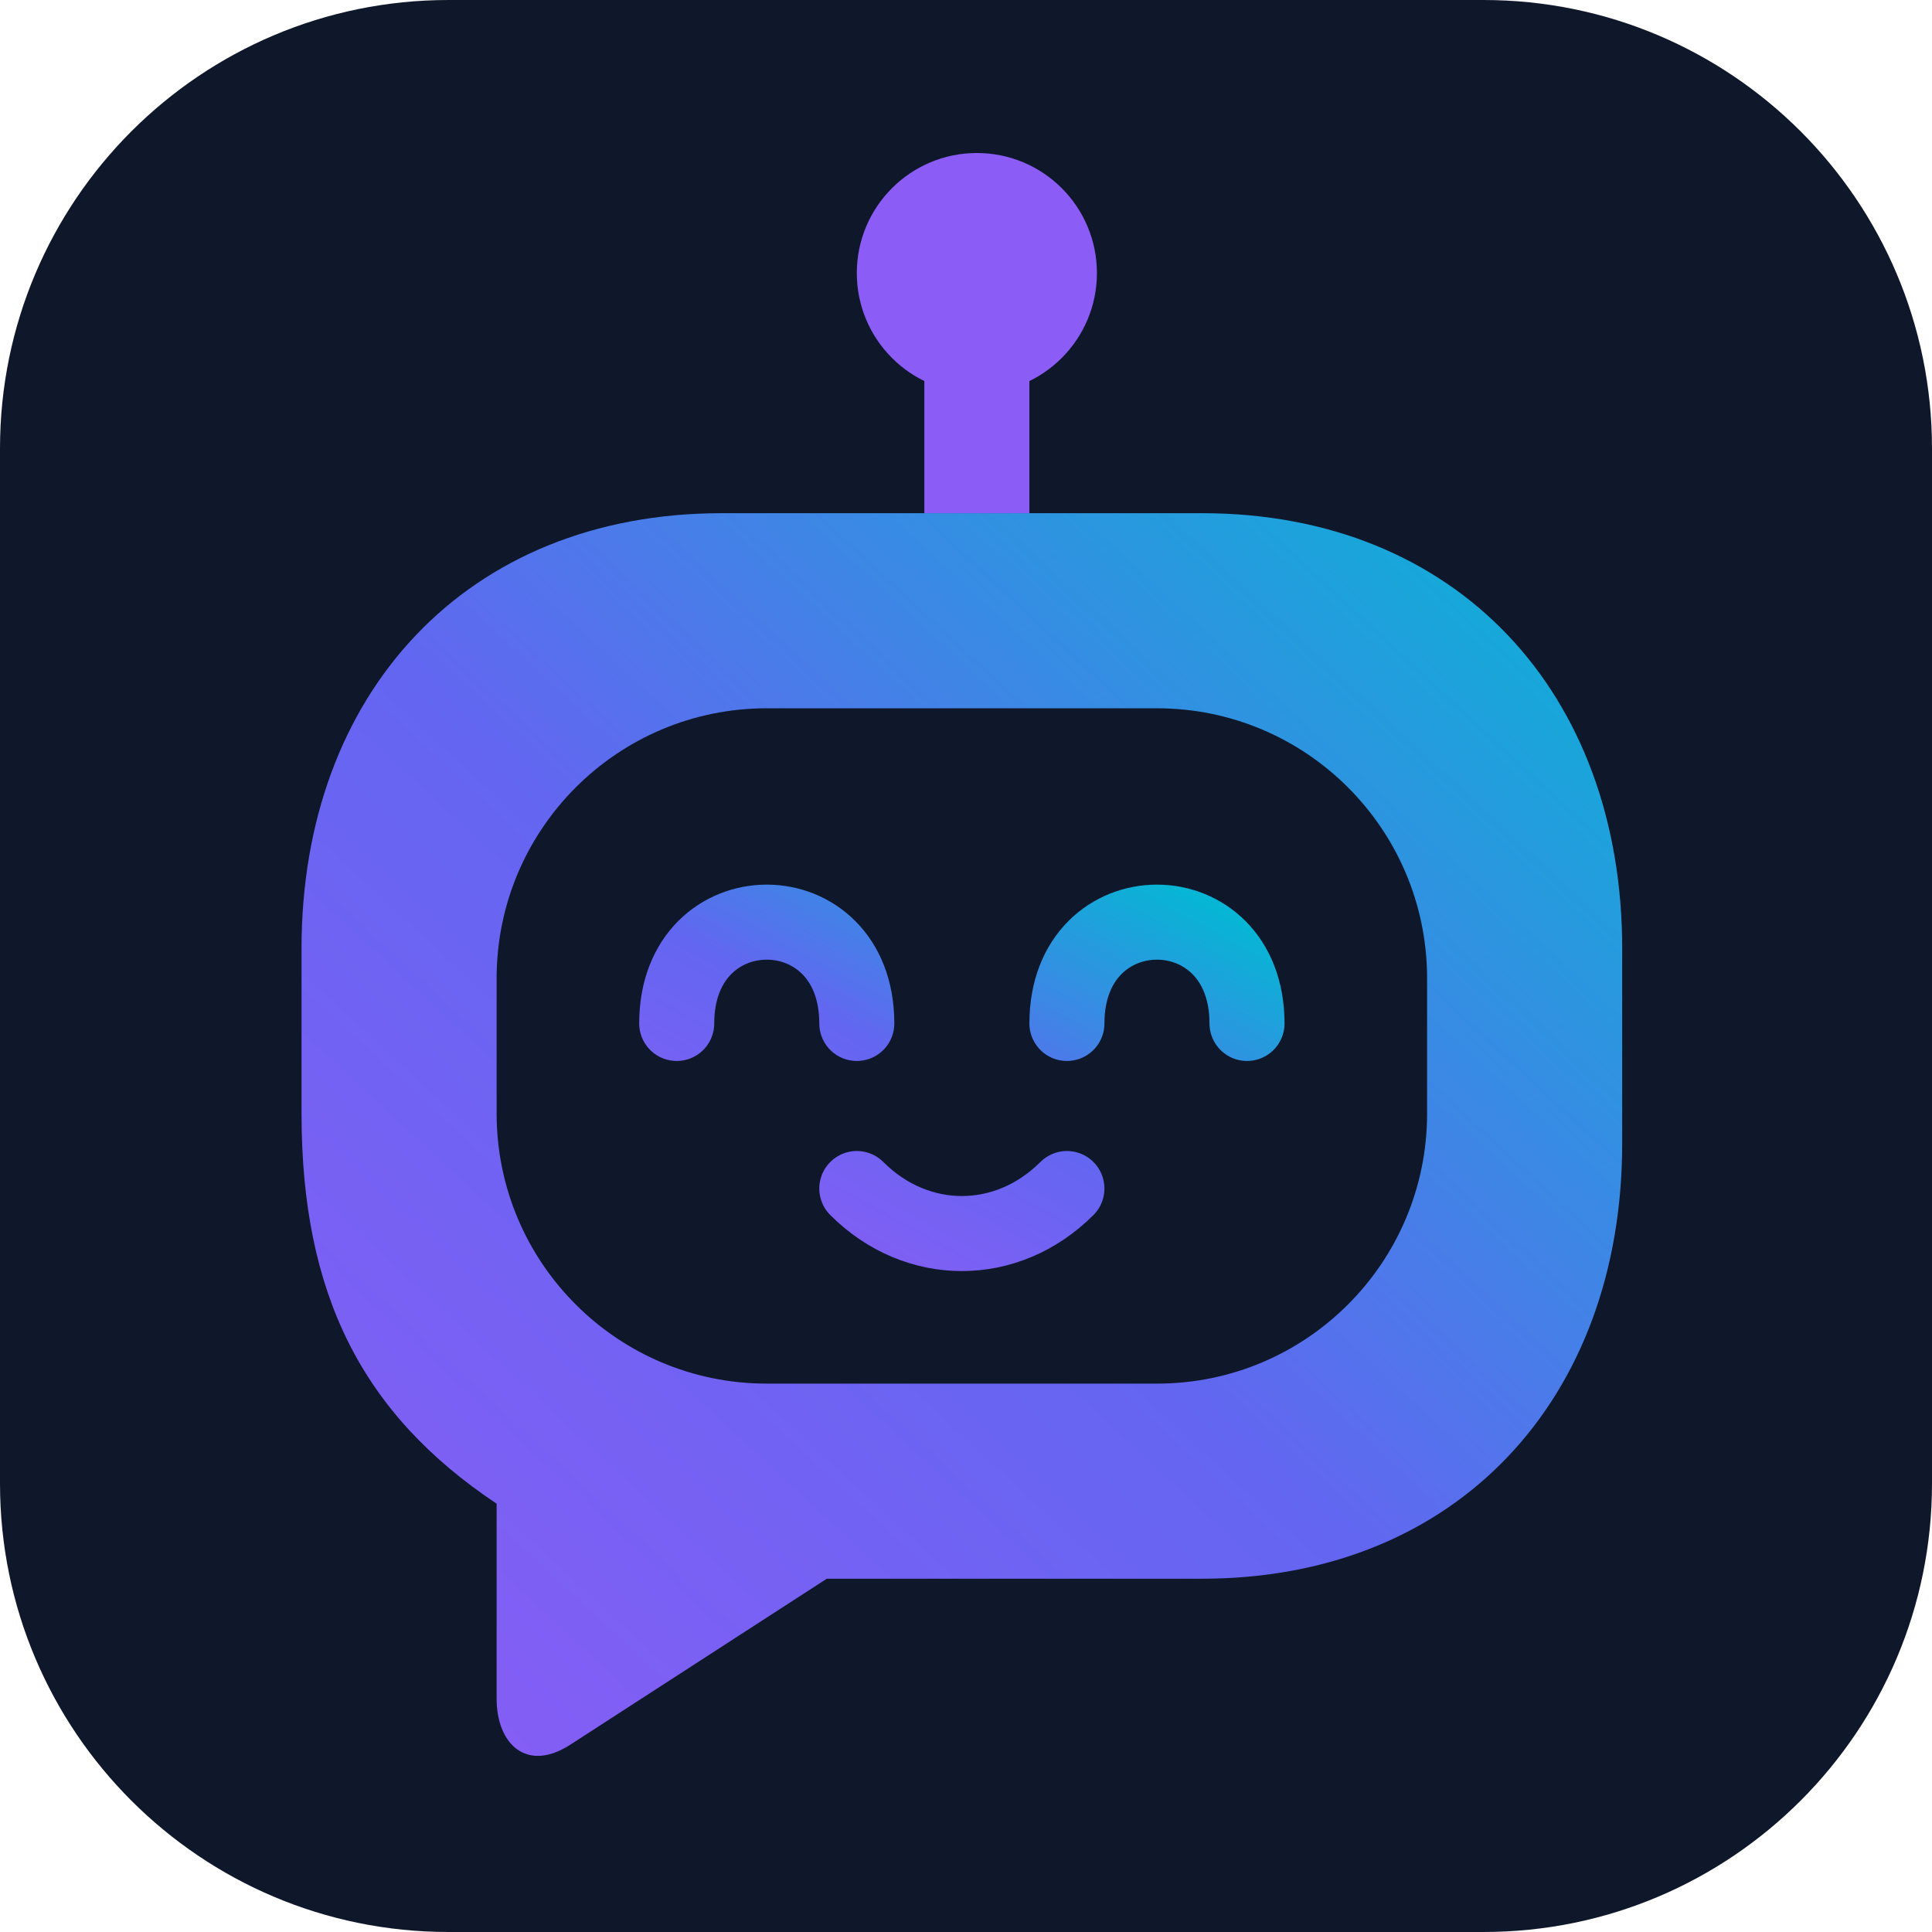
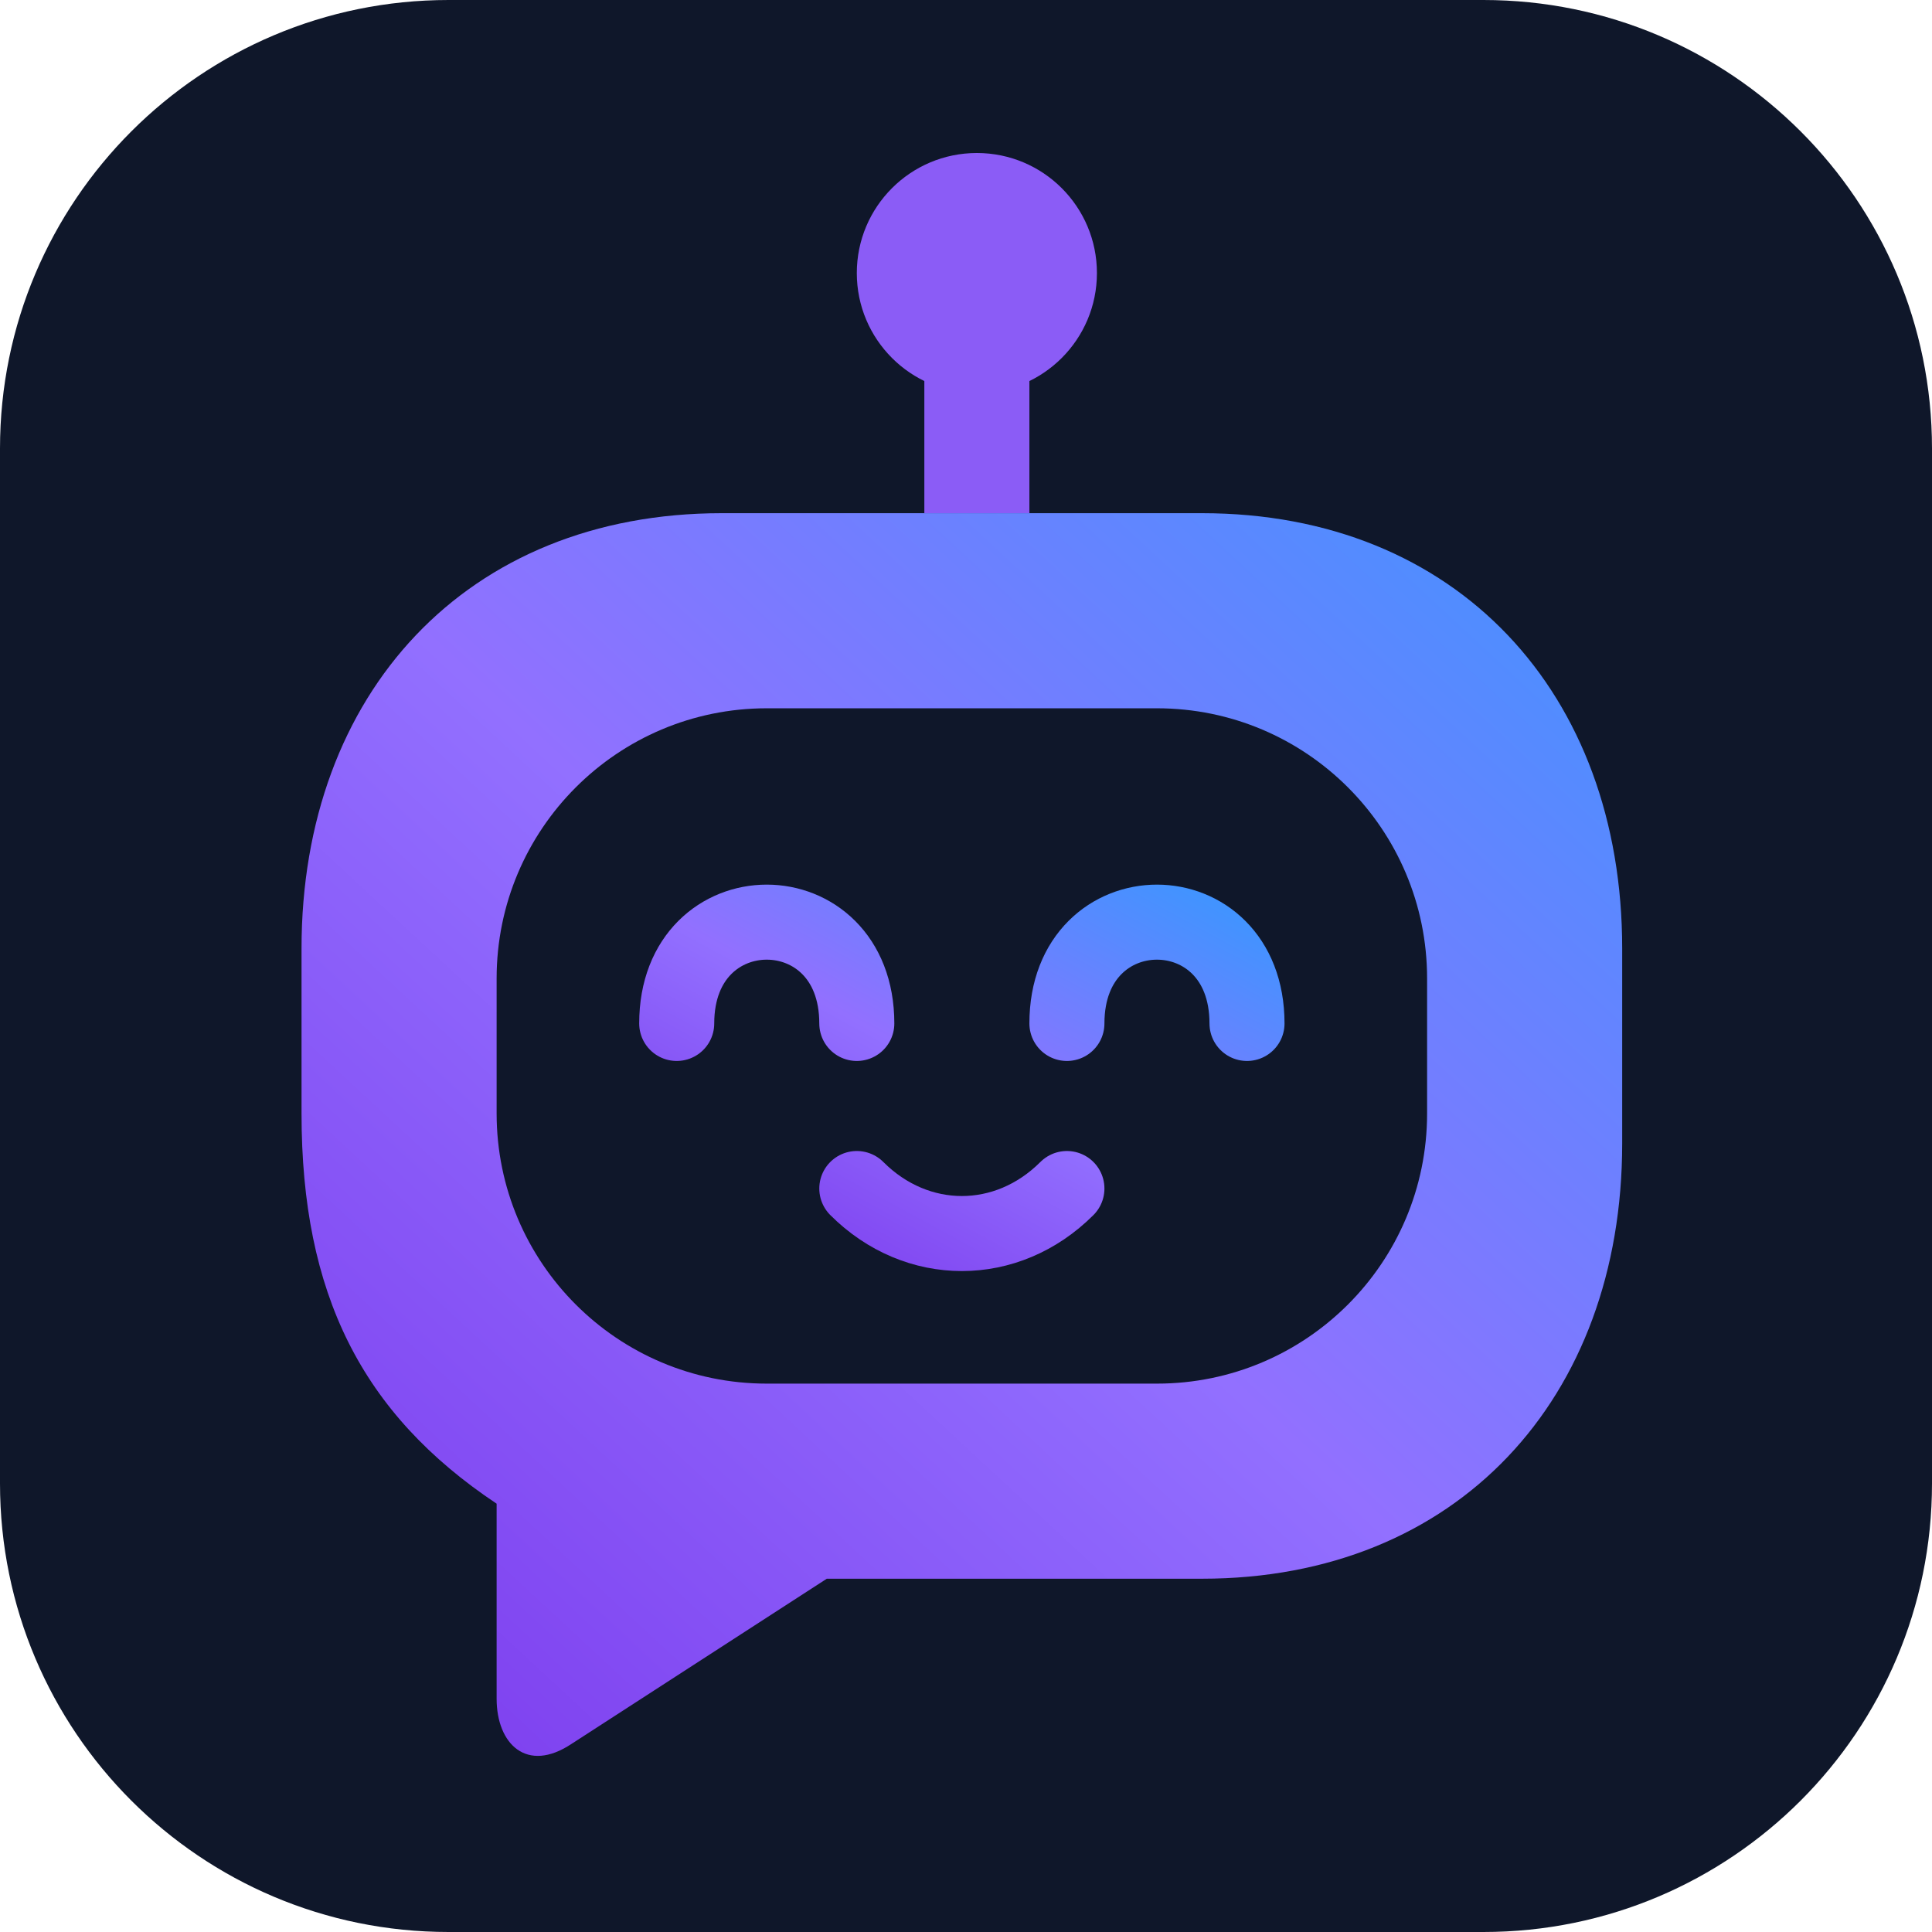
<svg xmlns="http://www.w3.org/2000/svg" viewBox="0 0 112 112">
  <defs>
    <linearGradient id="marca" x1="0" y1="1" x2="1" y2="0">
-       <stop stop-color="#8B5CF6" />
-       <stop offset=".48" stop-color="#6366F1" />
-       <stop offset="1" stop-color="#06B6D4" />
+       <stop stop-color="#7C3AED" />
+       <stop offset=".5" stop-color="#9270FF" />
+       <stop offset="1" stop-color="#4293FF" />
    </linearGradient>
  </defs>
  <rect width="112" height="112" rx="26" fill="#0F172A" />
  <g transform="translate(14 8) scale(.87)">
    <path d="M49 25V13" stroke="#8B5CF6" stroke-width="7" />
    <circle cx="49" cy="9" r="8" fill="#8B5CF6" />
    <path d="M32 25h32c17 0 28 12 28 29v13c0 17-11 29-28 29H39l-17 11c-3 2-5 0-5-3V91C8 85 4 77 4 65V54c0-17 11-29 28-29Z" fill="url(#marca)" />
    <rect x="17" y="38" width="62" height="45" rx="18" fill="#0F172A" />
    <path d="M29 59c0-9 12-9 12 0m14 0c0-9 12-9 12 0M41 70c4 4 10 4 14 0" fill="none" stroke="url(#marca)" stroke-width="5" stroke-linecap="round" />
  </g>
</svg>
